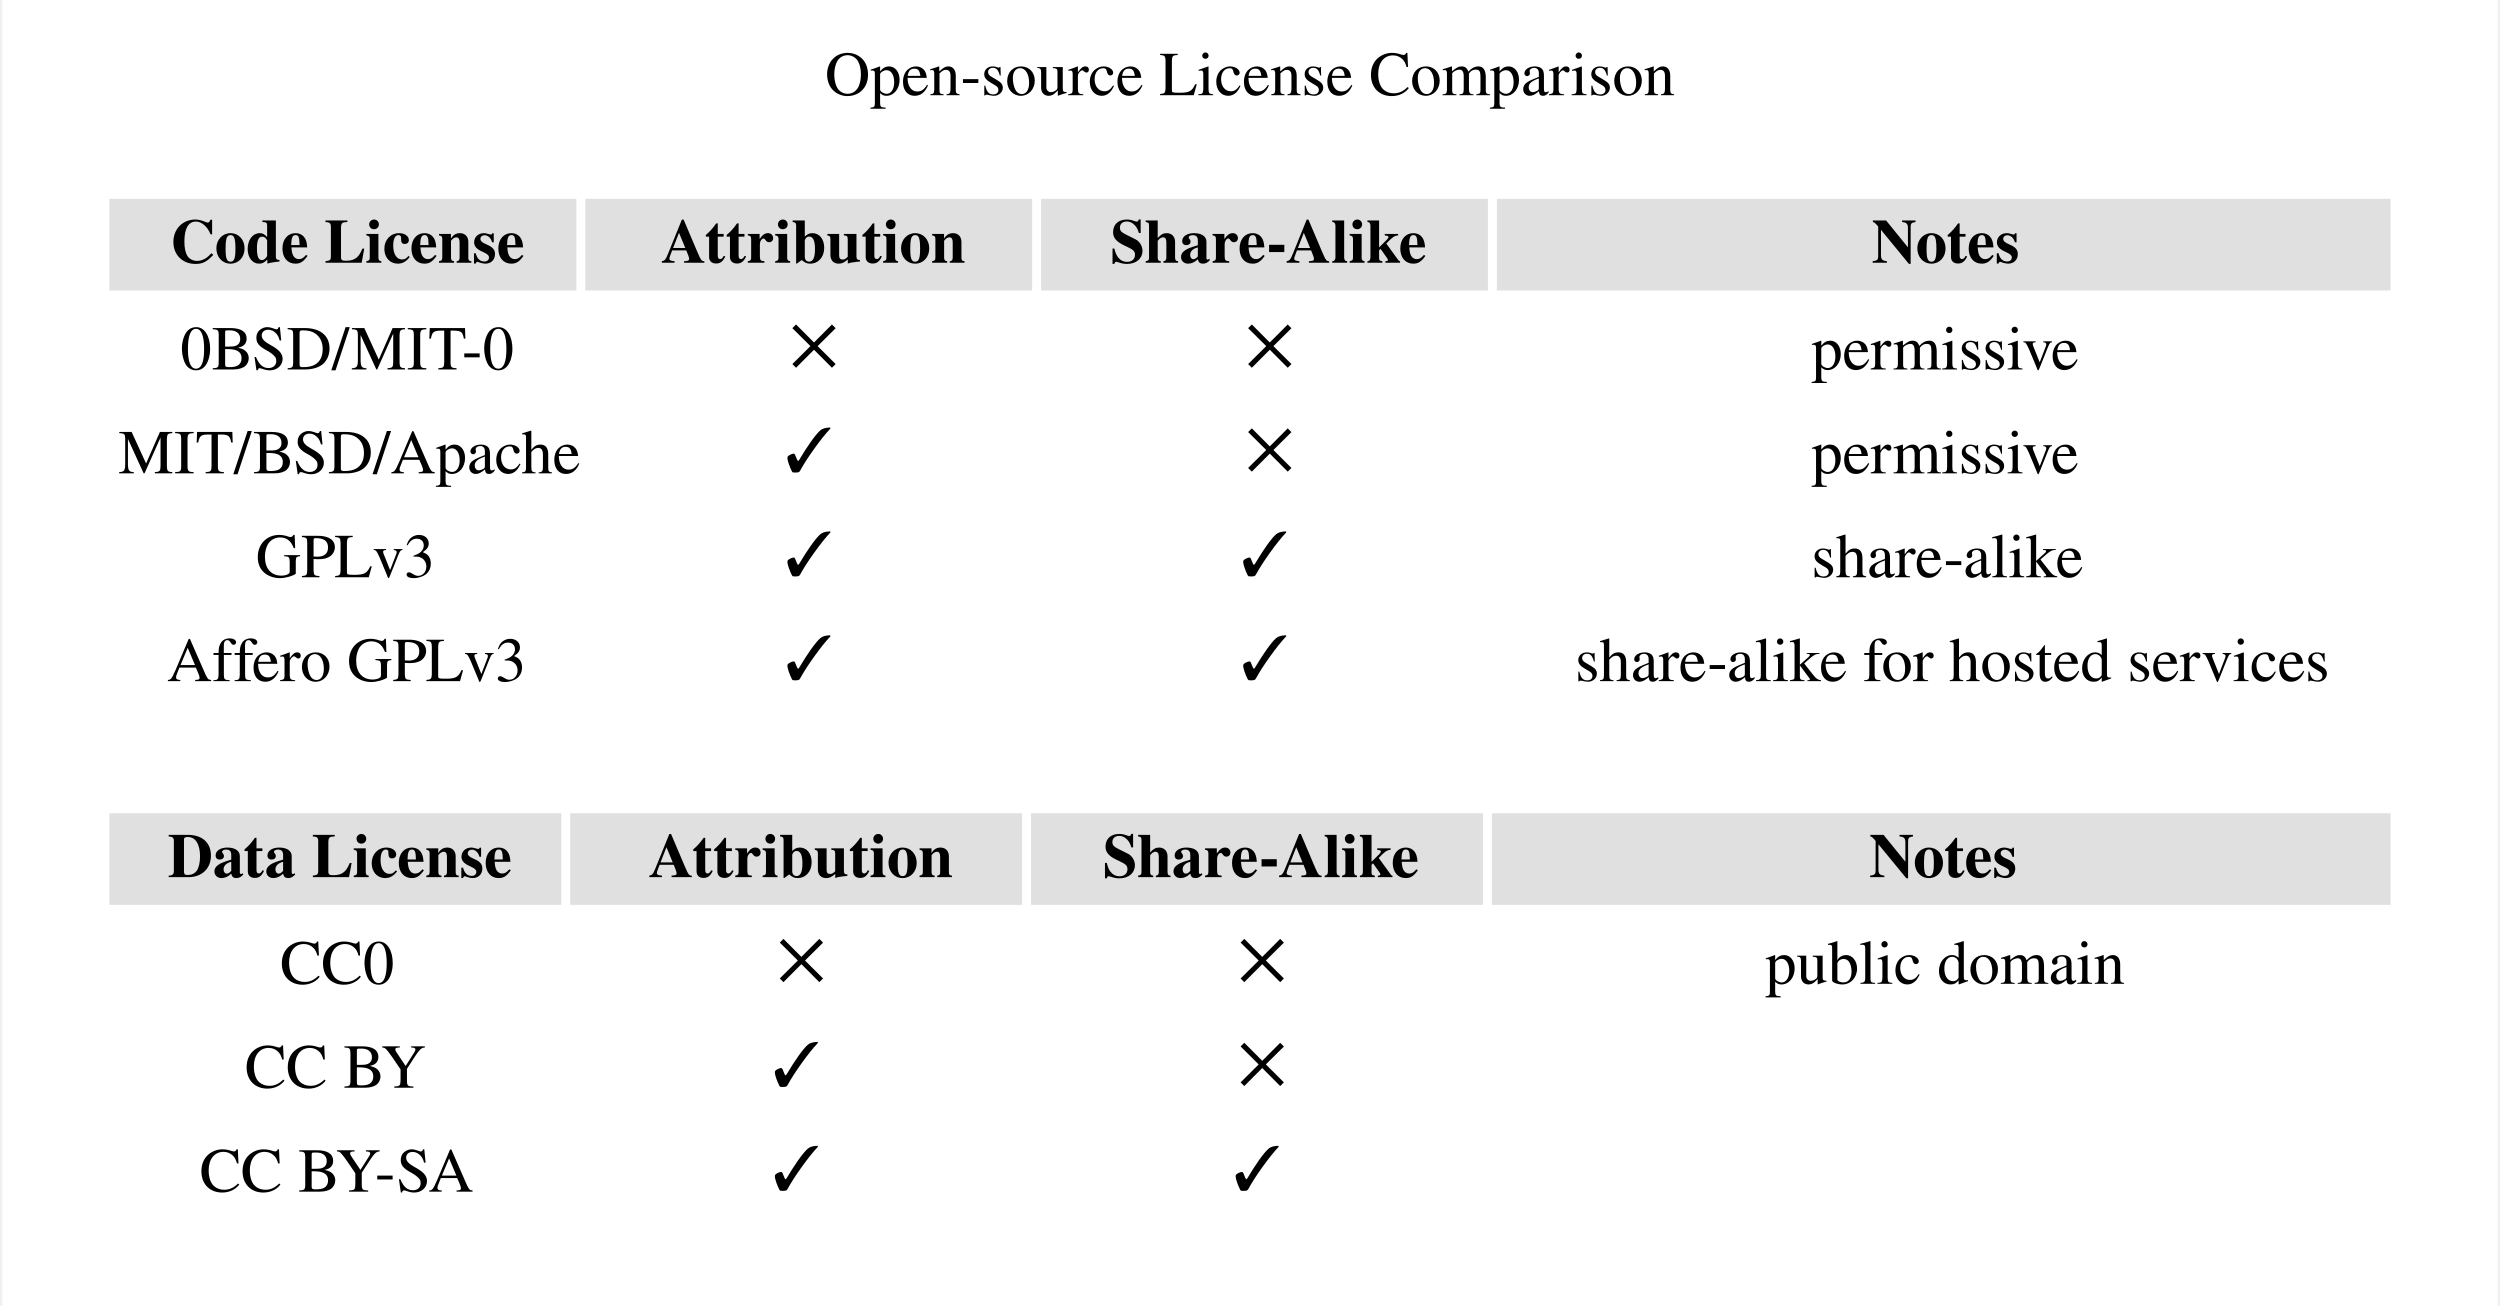
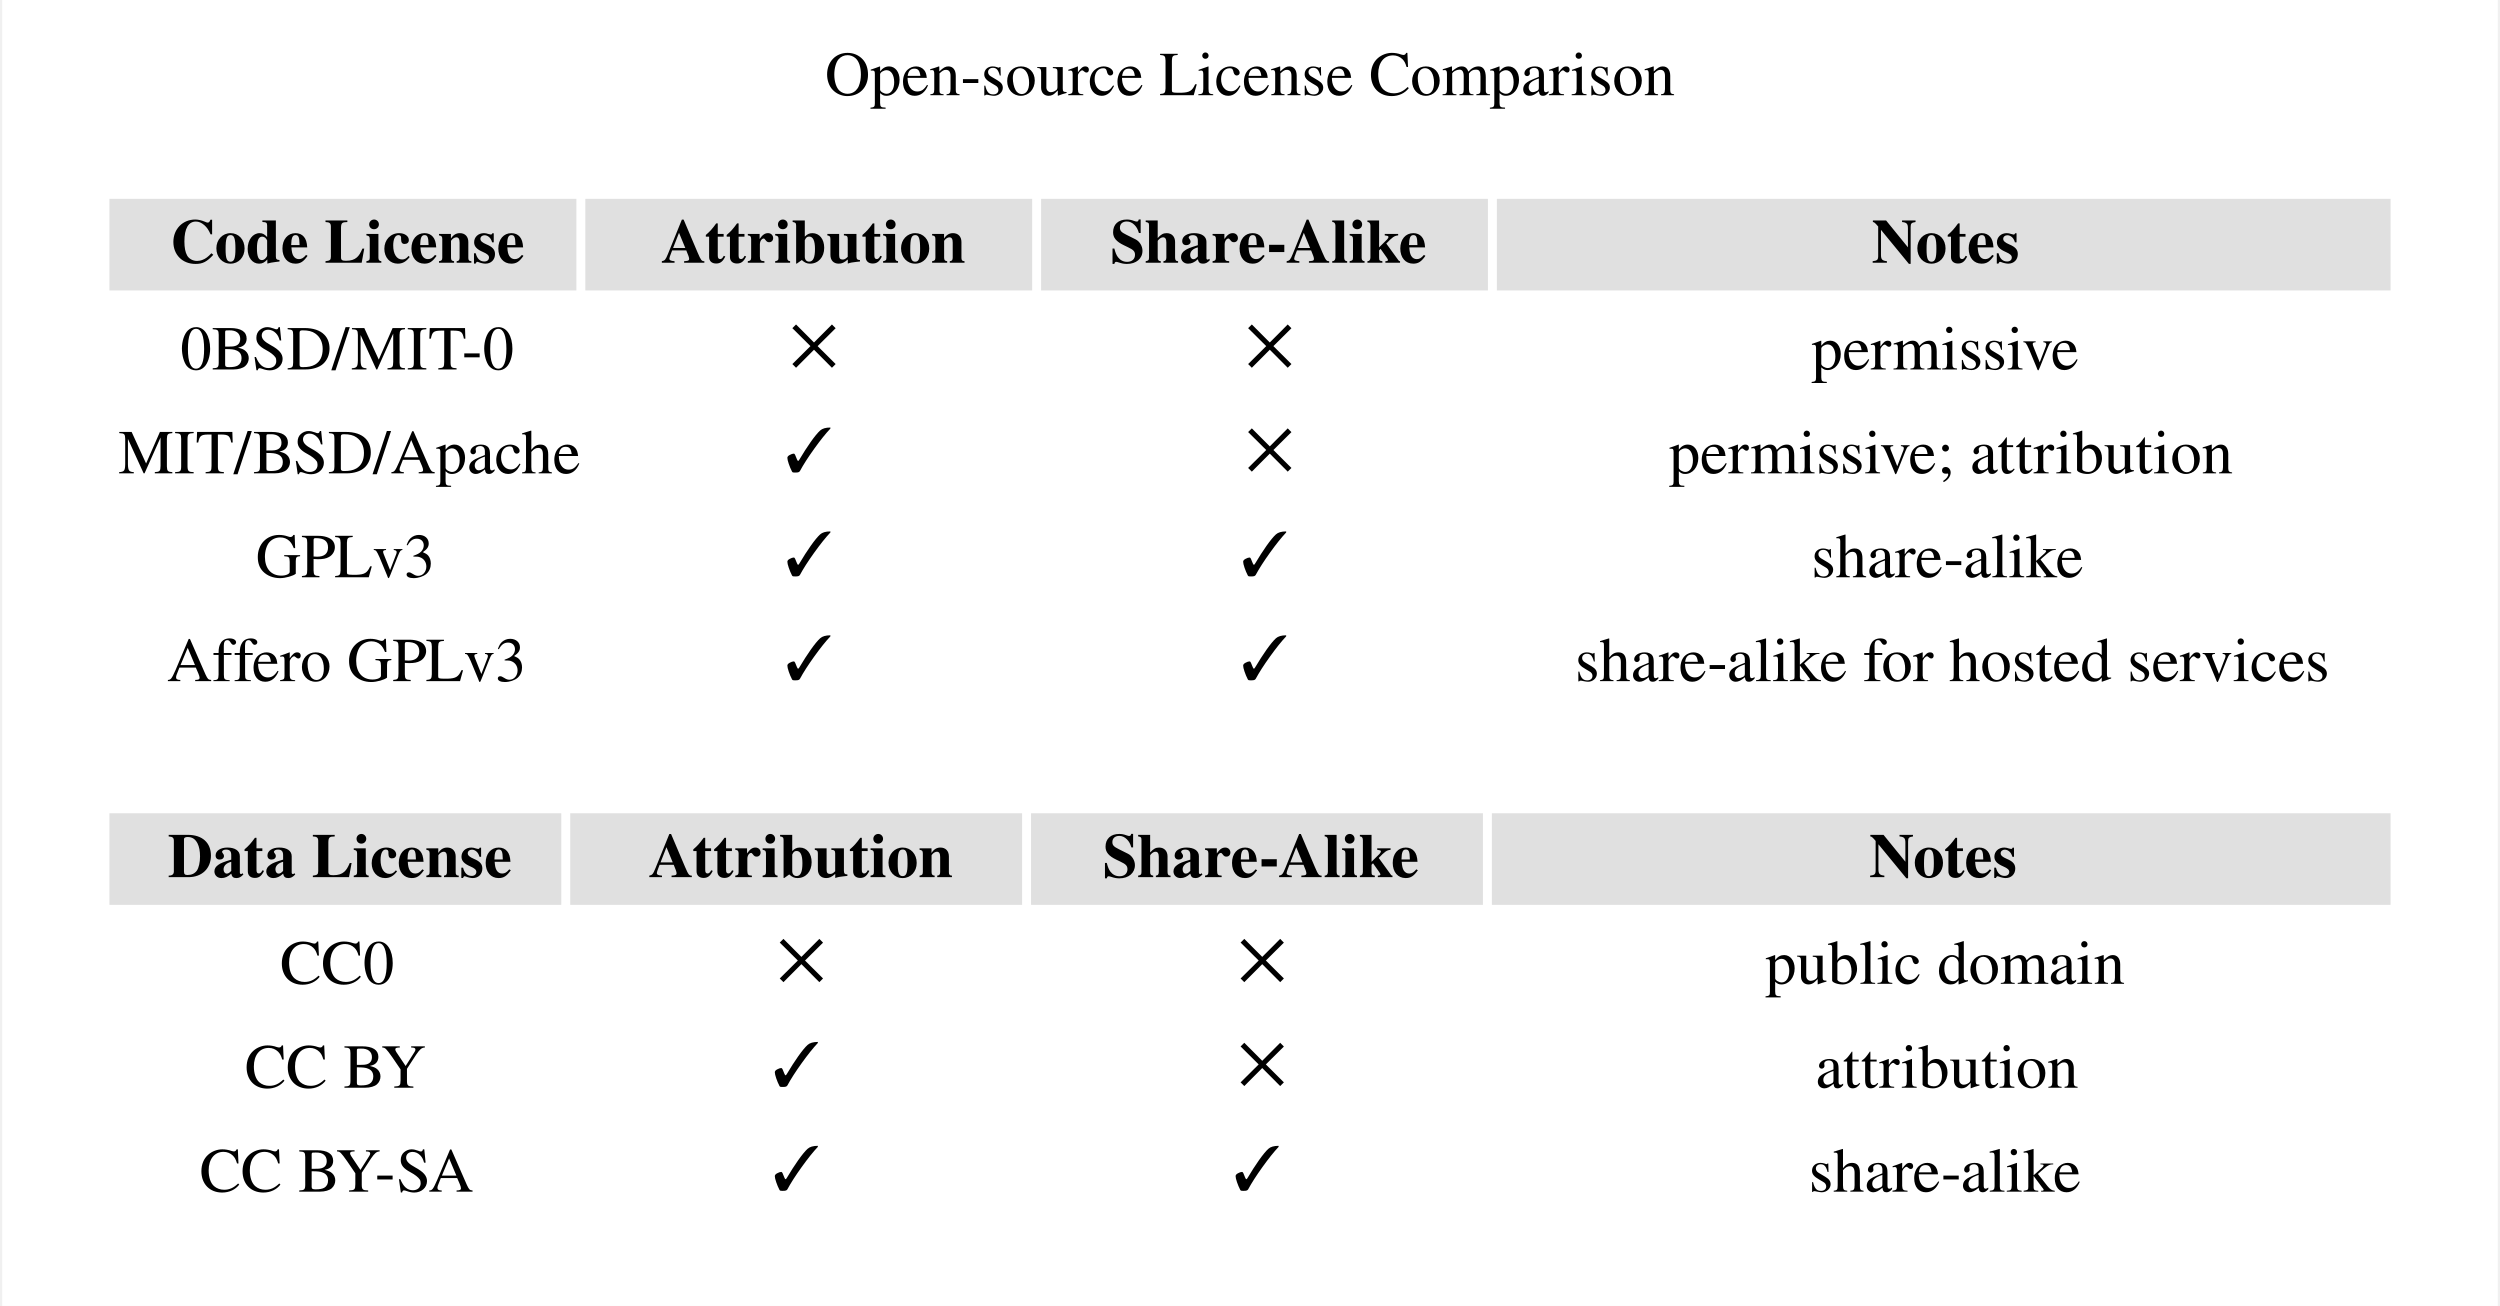
<svg xmlns="http://www.w3.org/2000/svg" width="559pt" height="292pt" viewBox="0.00 0.00 558.50 292.25">
  <g id="graph0" class="graph" transform="scale(1 1) rotate(0) translate(4 288.25)">
    <polygon fill="white" stroke="none" points="-4,4 -4,-288.25 554.5,-288.25 554.5,4 -4,4" />
    <text text-anchor="middle" x="275.25" y="-266.95" font-family="Times,serif" font-size="14.00">Open-source License Comparison</text>
    <g id="node1" class="node">
      <polygon fill="#e0e0e0" stroke="none" points="20,-223.25 20,-243.75 124.5,-243.75 124.5,-223.25 20,-223.25" />
      <text text-anchor="start" x="33.62" y="-229.45" font-family="Times,serif" font-weight="bold" font-size="14.00">Code License</text>
      <polygon fill="#e0e0e0" stroke="none" points="126.5,-223.25 126.5,-243.75 226.5,-243.75 226.5,-223.25 126.5,-223.25" />
      <text text-anchor="start" x="143.5" y="-229.45" font-family="Times,serif" font-weight="bold" font-size="14.00">Attribution</text>
      <polygon fill="#e0e0e0" stroke="none" points="228.5,-223.25 228.5,-243.75 328.5,-243.75 328.5,-223.25 228.5,-223.25" />
      <text text-anchor="start" x="244" y="-229.45" font-family="Times,serif" font-weight="bold" font-size="14.00">Share-Alike</text>
      <polygon fill="#e0e0e0" stroke="none" points="330.5,-223.25 330.5,-243.75 530.5,-243.75 530.5,-223.25 330.5,-223.25" />
      <text text-anchor="start" x="414.38" y="-229.45" font-family="Times,serif" font-weight="bold" font-size="14.00">Notes</text>
      <text text-anchor="start" x="35.88" y="-205.57" font-family="Times,serif" font-size="14.00">0BSD/MIT-0</text>
      <text text-anchor="start" x="172.38" y="-205.95" font-family="Times,serif" font-size="14.00">☓</text>
      <text text-anchor="start" x="274.38" y="-205.95" font-family="Times,serif" font-size="14.00">☓</text>
      <text text-anchor="start" x="400.88" y="-205.57" font-family="Times,serif" font-size="14.00">permissive</text>
      <text text-anchor="start" x="22" y="-182.32" font-family="Times,serif" font-size="14.00">MIT/BSD/Apache</text>
      <text text-anchor="start" x="171.25" y="-182.7" font-family="Times,serif" font-size="14.00">✓</text>
      <text text-anchor="start" x="274.38" y="-182.7" font-family="Times,serif" font-size="14.00">☓</text>
-       <text text-anchor="start" x="400.88" y="-182.32" font-family="Times,serif" font-size="14.00">permissive</text>
+       <text text-anchor="start" x="369" y="-182.32" font-family="Times,serif" font-size="14.00">permissive; attribution</text>
      <text text-anchor="start" x="52.75" y="-159.07" font-family="Times,serif" font-size="14.00">GPLv3</text>
      <text text-anchor="start" x="171.25" y="-159.45" font-family="Times,serif" font-size="14.00">✓</text>
      <text text-anchor="start" x="273.25" y="-159.45" font-family="Times,serif" font-size="14.00">✓</text>
      <text text-anchor="start" x="400.88" y="-159.07" font-family="Times,serif" font-size="14.00">share-alike</text>
      <text text-anchor="start" x="32.88" y="-135.82" font-family="Times,serif" font-size="14.00">Affero GPLv3</text>
      <text text-anchor="start" x="171.25" y="-136.2" font-family="Times,serif" font-size="14.00">✓</text>
      <text text-anchor="start" x="273.25" y="-136.2" font-family="Times,serif" font-size="14.00">✓</text>
      <text text-anchor="start" x="348" y="-135.82" font-family="Times,serif" font-size="14.00">share-alike for hosted services</text>
      <polygon fill="#e0e0e0" stroke="none" points="20,-85.75 20,-106.25 121.12,-106.25 121.12,-85.75 20,-85.75" />
      <text text-anchor="start" x="33.06" y="-91.95" font-family="Times,serif" font-weight="bold" font-size="14.00">Data License</text>
      <polygon fill="#e0e0e0" stroke="none" points="123.12,-85.75 123.12,-106.25 224.25,-106.25 224.25,-85.75 123.12,-85.75" />
      <text text-anchor="start" x="140.69" y="-91.95" font-family="Times,serif" font-weight="bold" font-size="14.00">Attribution</text>
      <polygon fill="#e0e0e0" stroke="none" points="226.25,-85.75 226.25,-106.25 327.38,-106.25 327.38,-85.75 226.25,-85.75" />
      <text text-anchor="start" x="242.31" y="-91.95" font-family="Times,serif" font-weight="bold" font-size="14.00">Share-Alike</text>
      <polygon fill="#e0e0e0" stroke="none" points="329.38,-85.75 329.38,-106.25 530.5,-106.25 530.5,-85.75 329.38,-85.75" />
      <text text-anchor="start" x="413.81" y="-91.95" font-family="Times,serif" font-weight="bold" font-size="14.00">Notes</text>
      <text text-anchor="start" x="58.19" y="-68.08" font-family="Times,serif" font-size="14.00">CC0</text>
      <text text-anchor="start" x="169.56" y="-68.45" font-family="Times,serif" font-size="14.00">☓</text>
      <text text-anchor="start" x="272.69" y="-68.45" font-family="Times,serif" font-size="14.00">☓</text>
      <text text-anchor="start" x="390.56" y="-68.08" font-family="Times,serif" font-size="14.00">public domain</text>
      <text text-anchor="start" x="50.31" y="-44.83" font-family="Times,serif" font-size="14.00">CC BY</text>
      <text text-anchor="start" x="168.44" y="-45.2" font-family="Times,serif" font-size="14.00">✓</text>
      <text text-anchor="start" x="272.69" y="-45.2" font-family="Times,serif" font-size="14.00">☓</text>
+       <text text-anchor="start" x="401.81" y="-44.83" font-family="Times,serif" font-size="14.00">attribution</text>
      <text text-anchor="start" x="40.19" y="-21.57" font-family="Times,serif" font-size="14.00">CC BY-SA</text>
      <text text-anchor="start" x="168.44" y="-21.95" font-family="Times,serif" font-size="14.00">✓</text>
      <text text-anchor="start" x="271.56" y="-21.95" font-family="Times,serif" font-size="14.00">✓</text>
+       <text text-anchor="start" x="400.31" y="-21.57" font-family="Times,serif" font-size="14.00">share-alike</text>
    </g>
  </g>
</svg>
